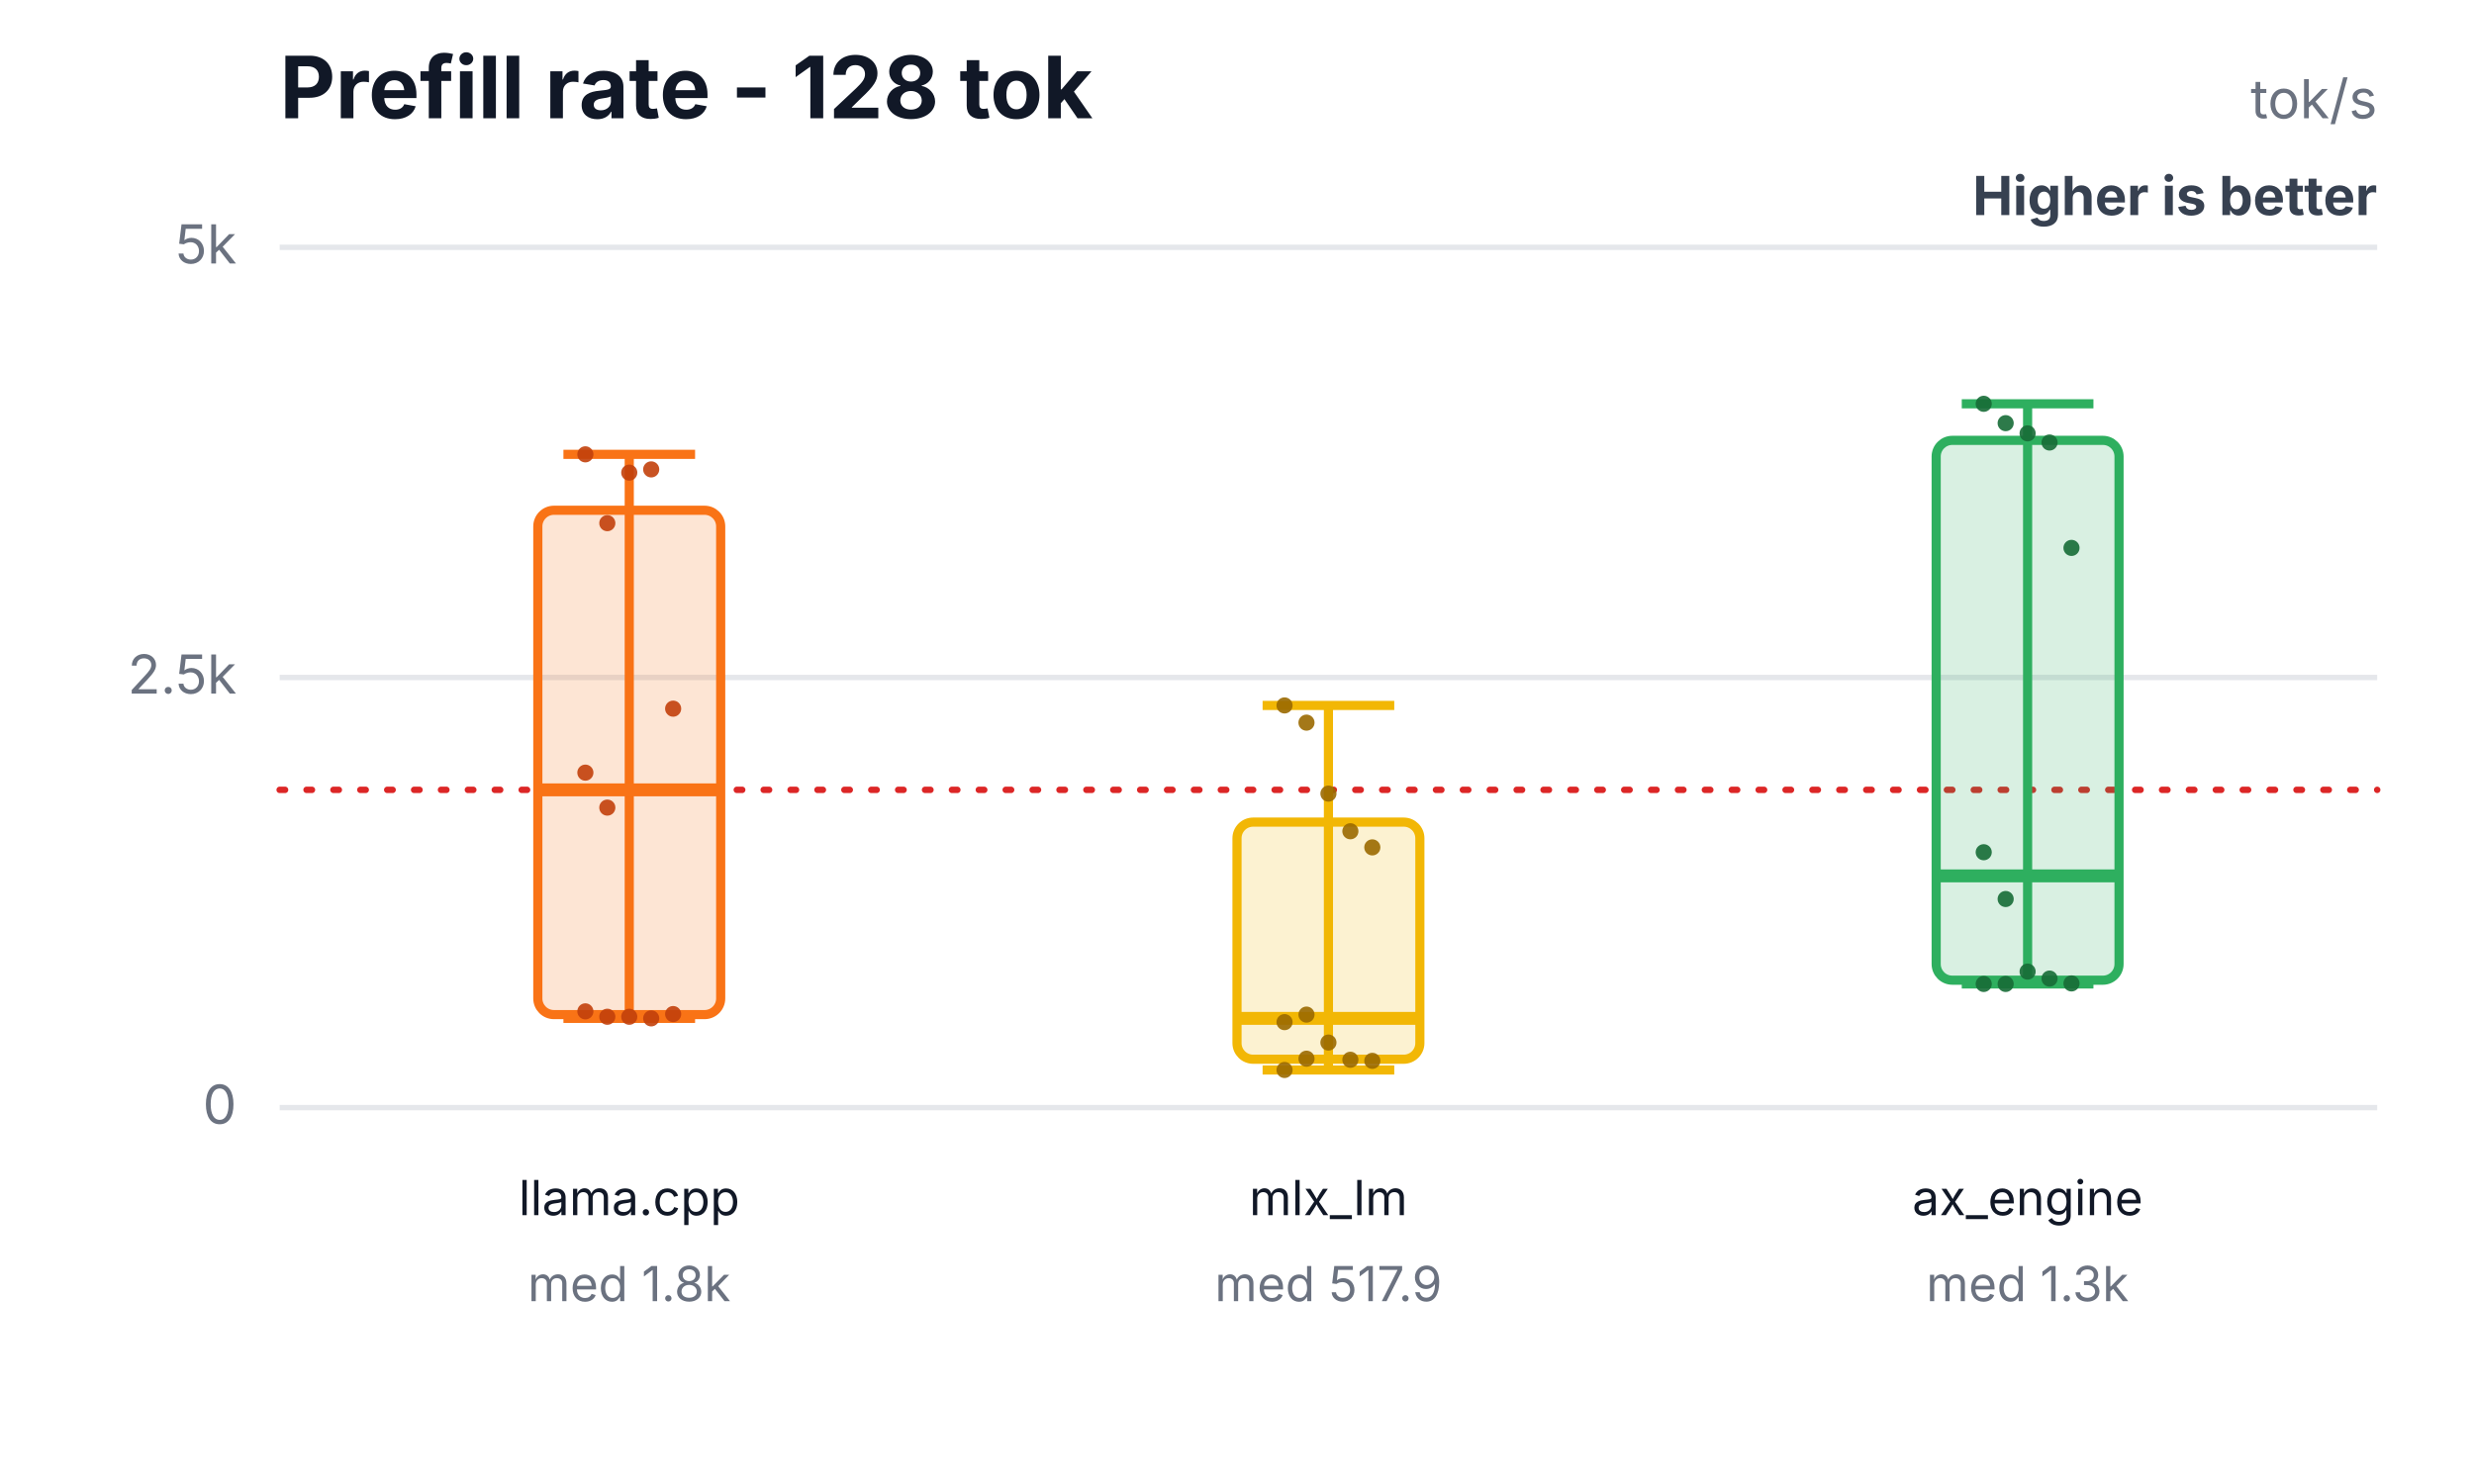
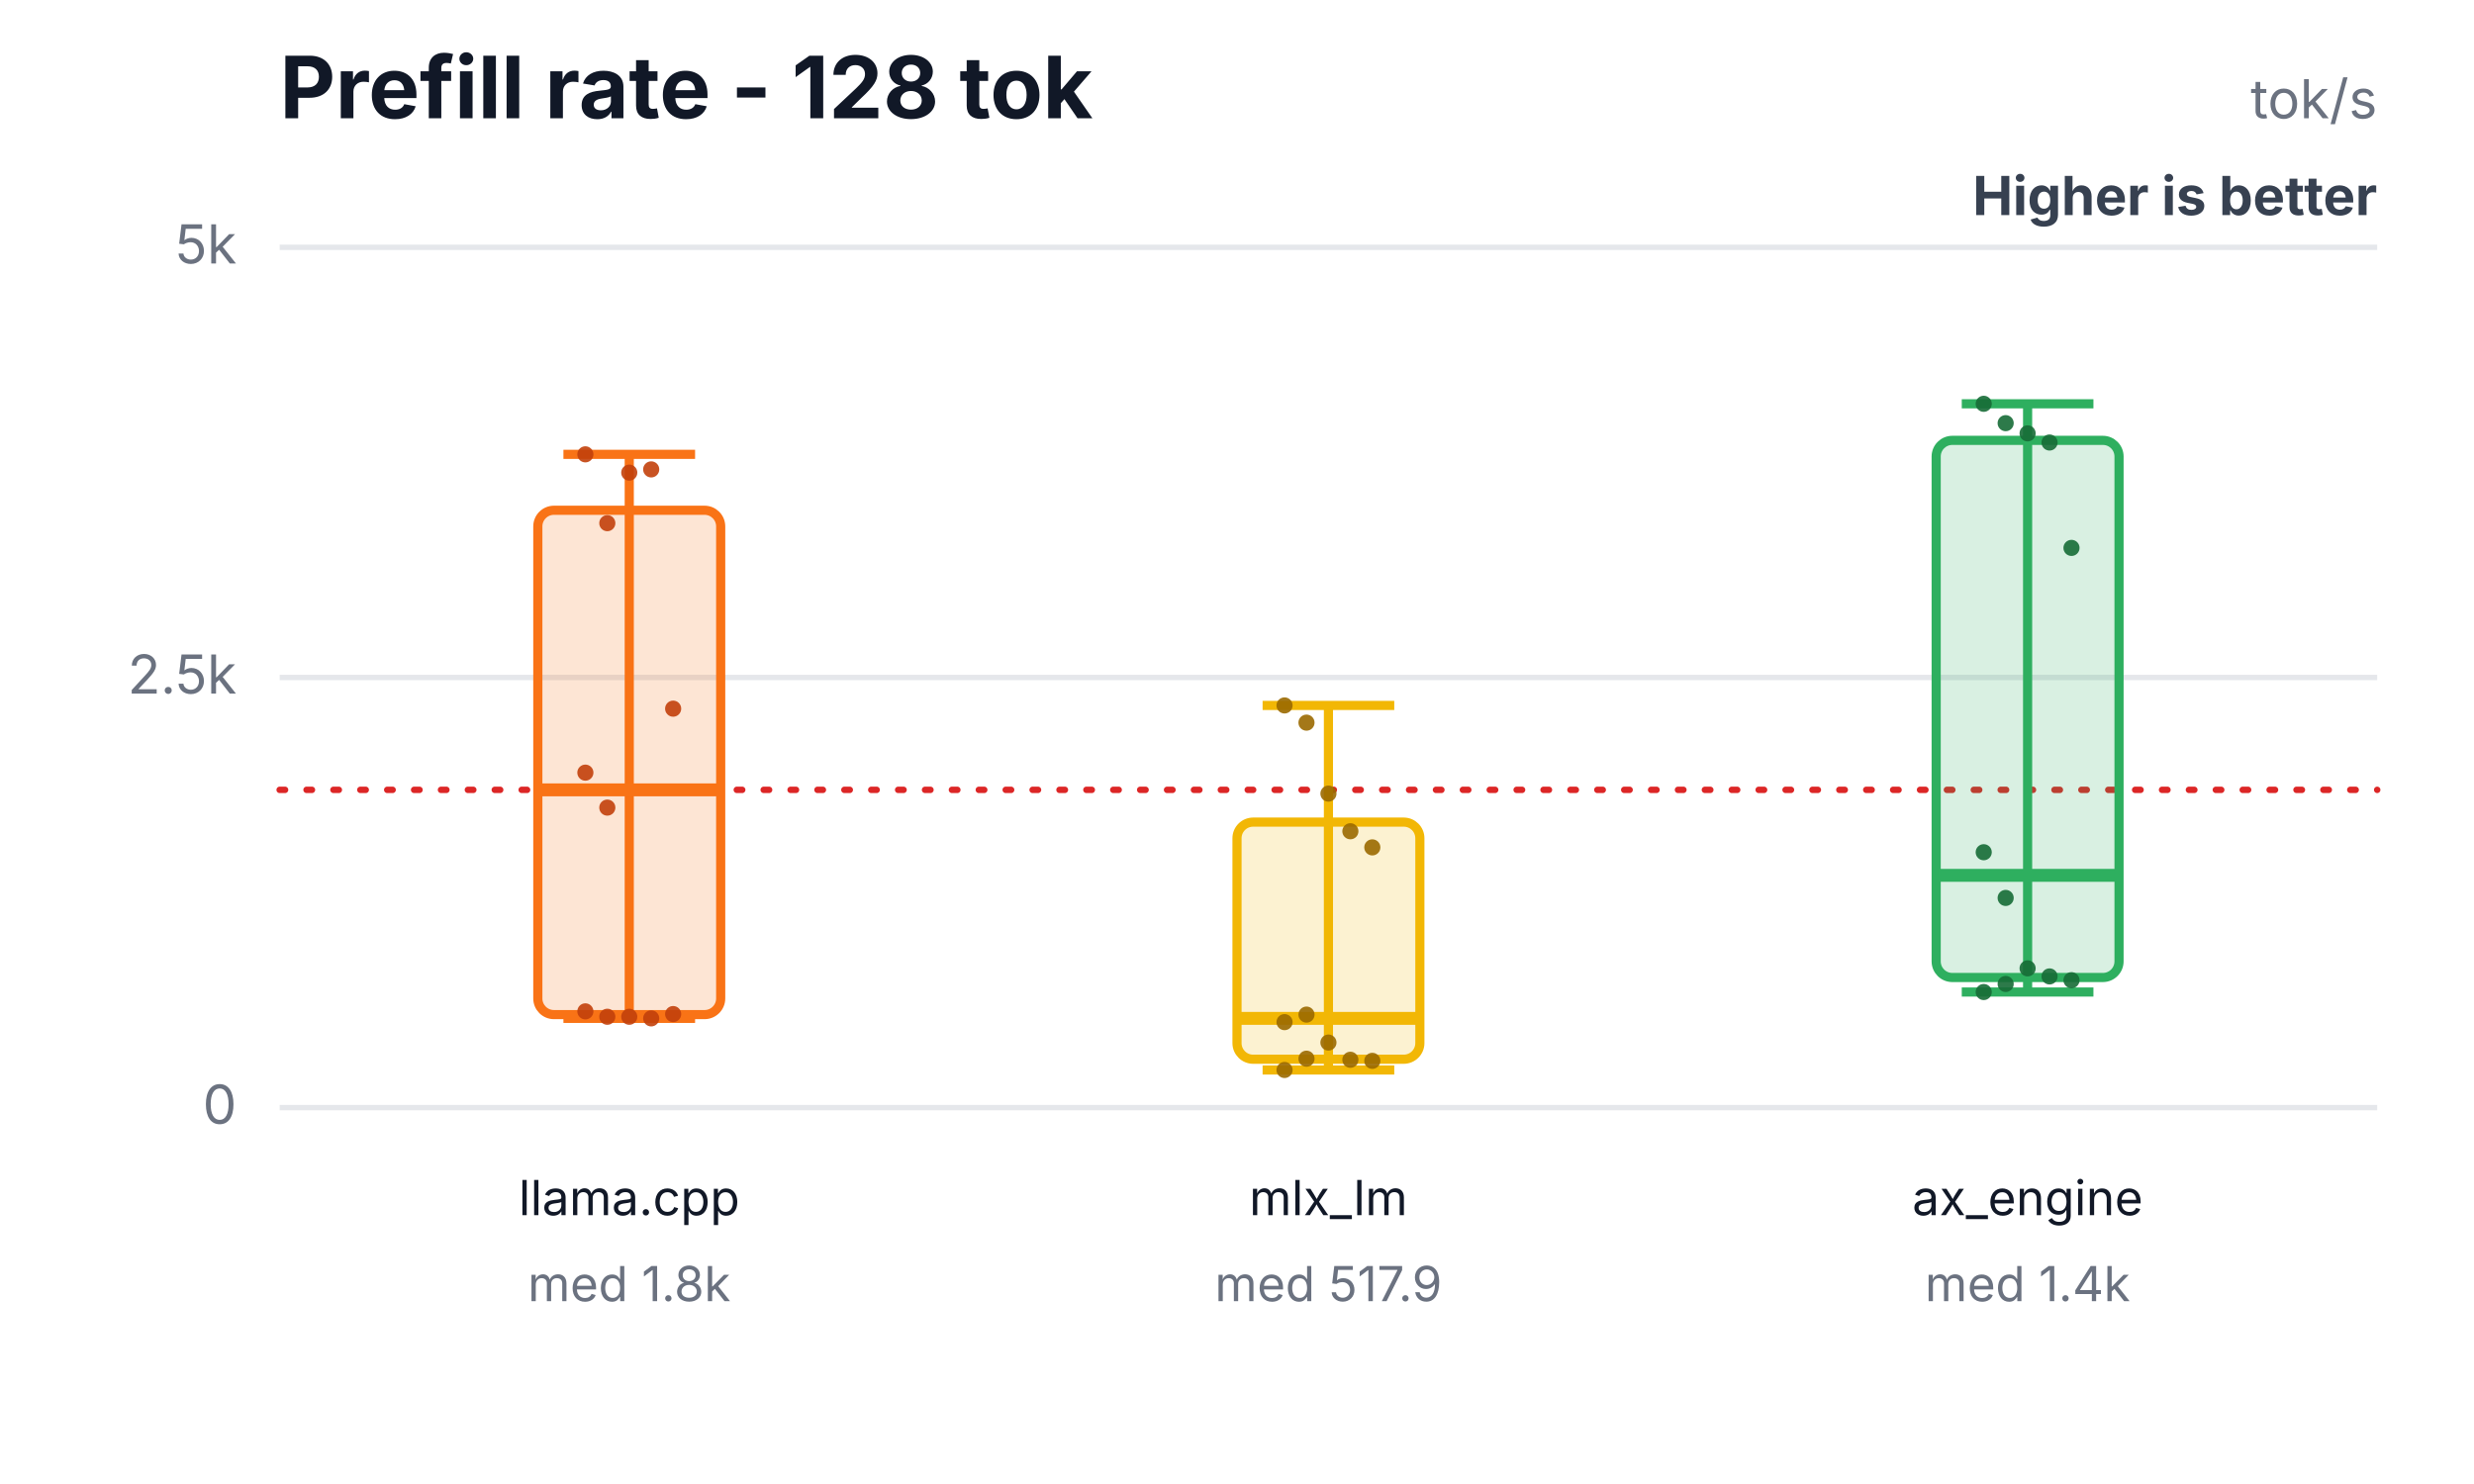
<svg xmlns="http://www.w3.org/2000/svg" width="460" height="276" viewBox="0 0 460 276" role="img" aria-labelledby="title desc">
  <rect width="460" height="276" fill="#ffffff" />
  <text x="52" y="22" font-family="Inter,Segoe UI,Arial,sans-serif" font-size="16" font-weight="700" fill="#111827">Prefill rate - 128 tok</text>
  <text x="442" y="22" text-anchor="end" font-family="Inter,Segoe UI,Arial,sans-serif" font-size="10" fill="#6b7280">tok/s</text>
  <text x="442" y="40" text-anchor="end" font-family="Inter,Segoe UI,Arial,sans-serif" font-size="10" font-weight="700" fill="#374151">Higher is better</text>
  <line x1="52" y1="206.0" x2="442" y2="206.0" stroke="#e5e7eb" stroke-width="1" />
  <text x="44" y="209.0" text-anchor="end" font-family="Inter,Segoe UI,Arial,sans-serif" font-size="10" fill="#6b7280">0</text>
  <line x1="52" y1="126.0" x2="442" y2="126.0" stroke="#e5e7eb" stroke-width="1" />
  <text x="44" y="129.0" text-anchor="end" font-family="Inter,Segoe UI,Arial,sans-serif" font-size="10" fill="#6b7280">2.5k</text>
  <line x1="52" y1="46.0" x2="442" y2="46.0" stroke="#e5e7eb" stroke-width="1" />
  <text x="44" y="49.0" text-anchor="end" font-family="Inter,Segoe UI,Arial,sans-serif" font-size="10" fill="#6b7280">5k</text>
  <line x1="52" y1="146.9" x2="442" y2="146.9" stroke="#dc2626" stroke-width="1.2" stroke-dasharray="1 4" stroke-linecap="round" />
  <line x1="117" y1="84.5" x2="117" y2="189.4" stroke="#f97316" stroke-width="1.7" />
  <line x1="104.76" y1="84.5" x2="129.24" y2="84.5" stroke="#f97316" stroke-width="1.7" />
  <line x1="104.76" y1="189.4" x2="129.24" y2="189.4" stroke="#f97316" stroke-width="1.7" />
  <rect x="100" y="94.9" width="34" height="93.8" rx="3" fill="#f97316" fill-opacity="0.18" stroke="#f97316" stroke-width="1.7" />
  <line x1="100" y1="146.9" x2="134" y2="146.9" stroke="#f97316" stroke-width="2.4" />
  <text x="117" y="226" text-anchor="middle" font-family="Inter,Segoe UI,Arial,sans-serif" font-size="9" fill="#111827">llama.cpp</text>
  <text x="117" y="242" text-anchor="middle" font-family="Inter,Segoe UI,Arial,sans-serif" font-size="9" fill="#6b7280">med 1.8k</text>
  <circle cx="108.84" cy="84.5" r="1.5" fill="#c2410c" fill-opacity="0.9" />
  <circle cx="112.92" cy="97.3" r="1.5" fill="#c2410c" fill-opacity="0.9" />
  <circle cx="117" cy="87.9" r="1.5" fill="#c2410c" fill-opacity="0.9" />
  <circle cx="121.08" cy="87.3" r="1.5" fill="#c2410c" fill-opacity="0.9" />
  <circle cx="125.16" cy="131.8" r="1.5" fill="#c2410c" fill-opacity="0.9" />
  <circle cx="108.84" cy="143.7" r="1.5" fill="#c2410c" fill-opacity="0.9" />
  <circle cx="112.92" cy="189.1" r="1.5" fill="#c2410c" fill-opacity="0.9" />
  <circle cx="117" cy="189.1" r="1.5" fill="#c2410c" fill-opacity="0.9" />
  <circle cx="121.08" cy="189.4" r="1.5" fill="#c2410c" fill-opacity="0.9" />
  <circle cx="125.16" cy="188.6" r="1.5" fill="#c2410c" fill-opacity="0.9" />
  <circle cx="108.84" cy="188.1" r="1.5" fill="#c2410c" fill-opacity="0.9" />
  <circle cx="112.92" cy="150.2" r="1.5" fill="#c2410c" fill-opacity="0.9" />
  <line x1="247" y1="131.2" x2="247" y2="199.0" stroke="#f2b705" stroke-width="1.7" />
  <line x1="234.76" y1="131.2" x2="259.24" y2="131.2" stroke="#f2b705" stroke-width="1.7" />
  <line x1="234.76" y1="199.0" x2="259.24" y2="199.0" stroke="#f2b705" stroke-width="1.7" />
  <rect x="230" y="152.9" width="34" height="44.1" rx="3" fill="#f2b705" fill-opacity="0.18" stroke="#f2b705" stroke-width="1.7" />
  <line x1="230" y1="189.4" x2="264" y2="189.4" stroke="#f2b705" stroke-width="2.4" />
  <text x="247" y="226" text-anchor="middle" font-family="Inter,Segoe UI,Arial,sans-serif" font-size="9" fill="#111827">mlx_lm</text>
  <text x="247" y="242" text-anchor="middle" font-family="Inter,Segoe UI,Arial,sans-serif" font-size="9" fill="#6b7280">med 517.9</text>
  <circle cx="238.84" cy="131.2" r="1.5" fill="#9a6a00" fill-opacity="0.9" />
  <circle cx="242.92" cy="134.4" r="1.5" fill="#9a6a00" fill-opacity="0.9" />
  <circle cx="247" cy="147.6" r="1.5" fill="#9a6a00" fill-opacity="0.9" />
  <circle cx="251.08" cy="154.6" r="1.5" fill="#9a6a00" fill-opacity="0.9" />
  <circle cx="255.16" cy="157.6" r="1.5" fill="#9a6a00" fill-opacity="0.9" />
  <circle cx="238.84" cy="190.1" r="1.5" fill="#9a6a00" fill-opacity="0.9" />
  <circle cx="242.92" cy="196.9" r="1.5" fill="#9a6a00" fill-opacity="0.9" />
  <circle cx="247" cy="193.9" r="1.5" fill="#9a6a00" fill-opacity="0.9" />
  <circle cx="251.08" cy="197.1" r="1.5" fill="#9a6a00" fill-opacity="0.9" />
  <circle cx="255.16" cy="197.3" r="1.5" fill="#9a6a00" fill-opacity="0.9" />
  <circle cx="238.84" cy="199.0" r="1.5" fill="#9a6a00" fill-opacity="0.9" />
  <circle cx="242.92" cy="188.7" r="1.5" fill="#9a6a00" fill-opacity="0.9" />
-   <line x1="377" y1="75.1" x2="377" y2="183.0" stroke="#2eaf5f" stroke-width="1.7" />
+   <line x1="377" y1="75.1" x2="377" y2="184.5" stroke="#2eaf5f" stroke-width="1.7" />
  <line x1="364.76" y1="75.1" x2="389.24" y2="75.1" stroke="#2eaf5f" stroke-width="1.7" />
-   <line x1="364.76" y1="183.0" x2="389.24" y2="183.0" stroke="#2eaf5f" stroke-width="1.7" />
-   <rect x="360" y="81.9" width="34" height="100.4" rx="3" fill="#2eaf5f" fill-opacity="0.18" stroke="#2eaf5f" stroke-width="1.7" />
-   <line x1="360" y1="162.9" x2="394" y2="162.9" stroke="#2eaf5f" stroke-width="2.4" />
+   <line x1="364.76" y1="184.5" x2="389.24" y2="184.5" stroke="#2eaf5f" stroke-width="1.7" />
+   <rect x="360" y="81.9" width="34" height="99.9" rx="3" fill="#2eaf5f" fill-opacity="0.18" stroke="#2eaf5f" stroke-width="1.7" />
+   <line x1="360" y1="162.8" x2="394" y2="162.8" stroke="#2eaf5f" stroke-width="2.4" />
  <text x="377" y="226" text-anchor="middle" font-family="Inter,Segoe UI,Arial,sans-serif" font-size="9" fill="#111827">ax_engine</text>
-   <text x="377" y="242" text-anchor="middle" font-family="Inter,Segoe UI,Arial,sans-serif" font-size="9" fill="#6b7280">med 1.3k</text>
+   <text x="377" y="242" text-anchor="middle" font-family="Inter,Segoe UI,Arial,sans-serif" font-size="9" fill="#6b7280">med 1.4k</text>
  <circle cx="368.84" cy="75.1" r="1.5" fill="#176c37" fill-opacity="0.9" />
  <circle cx="372.92" cy="78.7" r="1.5" fill="#176c37" fill-opacity="0.9" />
  <circle cx="377" cy="80.6" r="1.5" fill="#176c37" fill-opacity="0.9" />
  <circle cx="381.08" cy="82.3" r="1.5" fill="#176c37" fill-opacity="0.9" />
  <circle cx="385.16" cy="101.9" r="1.5" fill="#176c37" fill-opacity="0.9" />
  <circle cx="368.84" cy="158.5" r="1.5" fill="#176c37" fill-opacity="0.9" />
  <circle cx="372.92" cy="183.0" r="1.5" fill="#176c37" fill-opacity="0.9" />
-   <circle cx="377" cy="180.7" r="1.5" fill="#176c37" fill-opacity="0.9" />
-   <circle cx="381.08" cy="182.0" r="1.5" fill="#176c37" fill-opacity="0.9" />
-   <circle cx="385.16" cy="182.9" r="1.5" fill="#176c37" fill-opacity="0.9" />
-   <circle cx="368.84" cy="183.0" r="1.5" fill="#176c37" fill-opacity="0.9" />
-   <circle cx="372.92" cy="167.2" r="1.5" fill="#176c37" fill-opacity="0.9" />
+   <circle cx="377" cy="180.1" r="1.5" fill="#176c37" fill-opacity="0.9" />
+   <circle cx="381.08" cy="181.6" r="1.5" fill="#176c37" fill-opacity="0.9" />
+   <circle cx="385.16" cy="182.3" r="1.5" fill="#176c37" fill-opacity="0.9" />
+   <circle cx="368.84" cy="184.5" r="1.5" fill="#176c37" fill-opacity="0.9" />
+   <circle cx="372.92" cy="167.0" r="1.5" fill="#176c37" fill-opacity="0.9" />
</svg>
